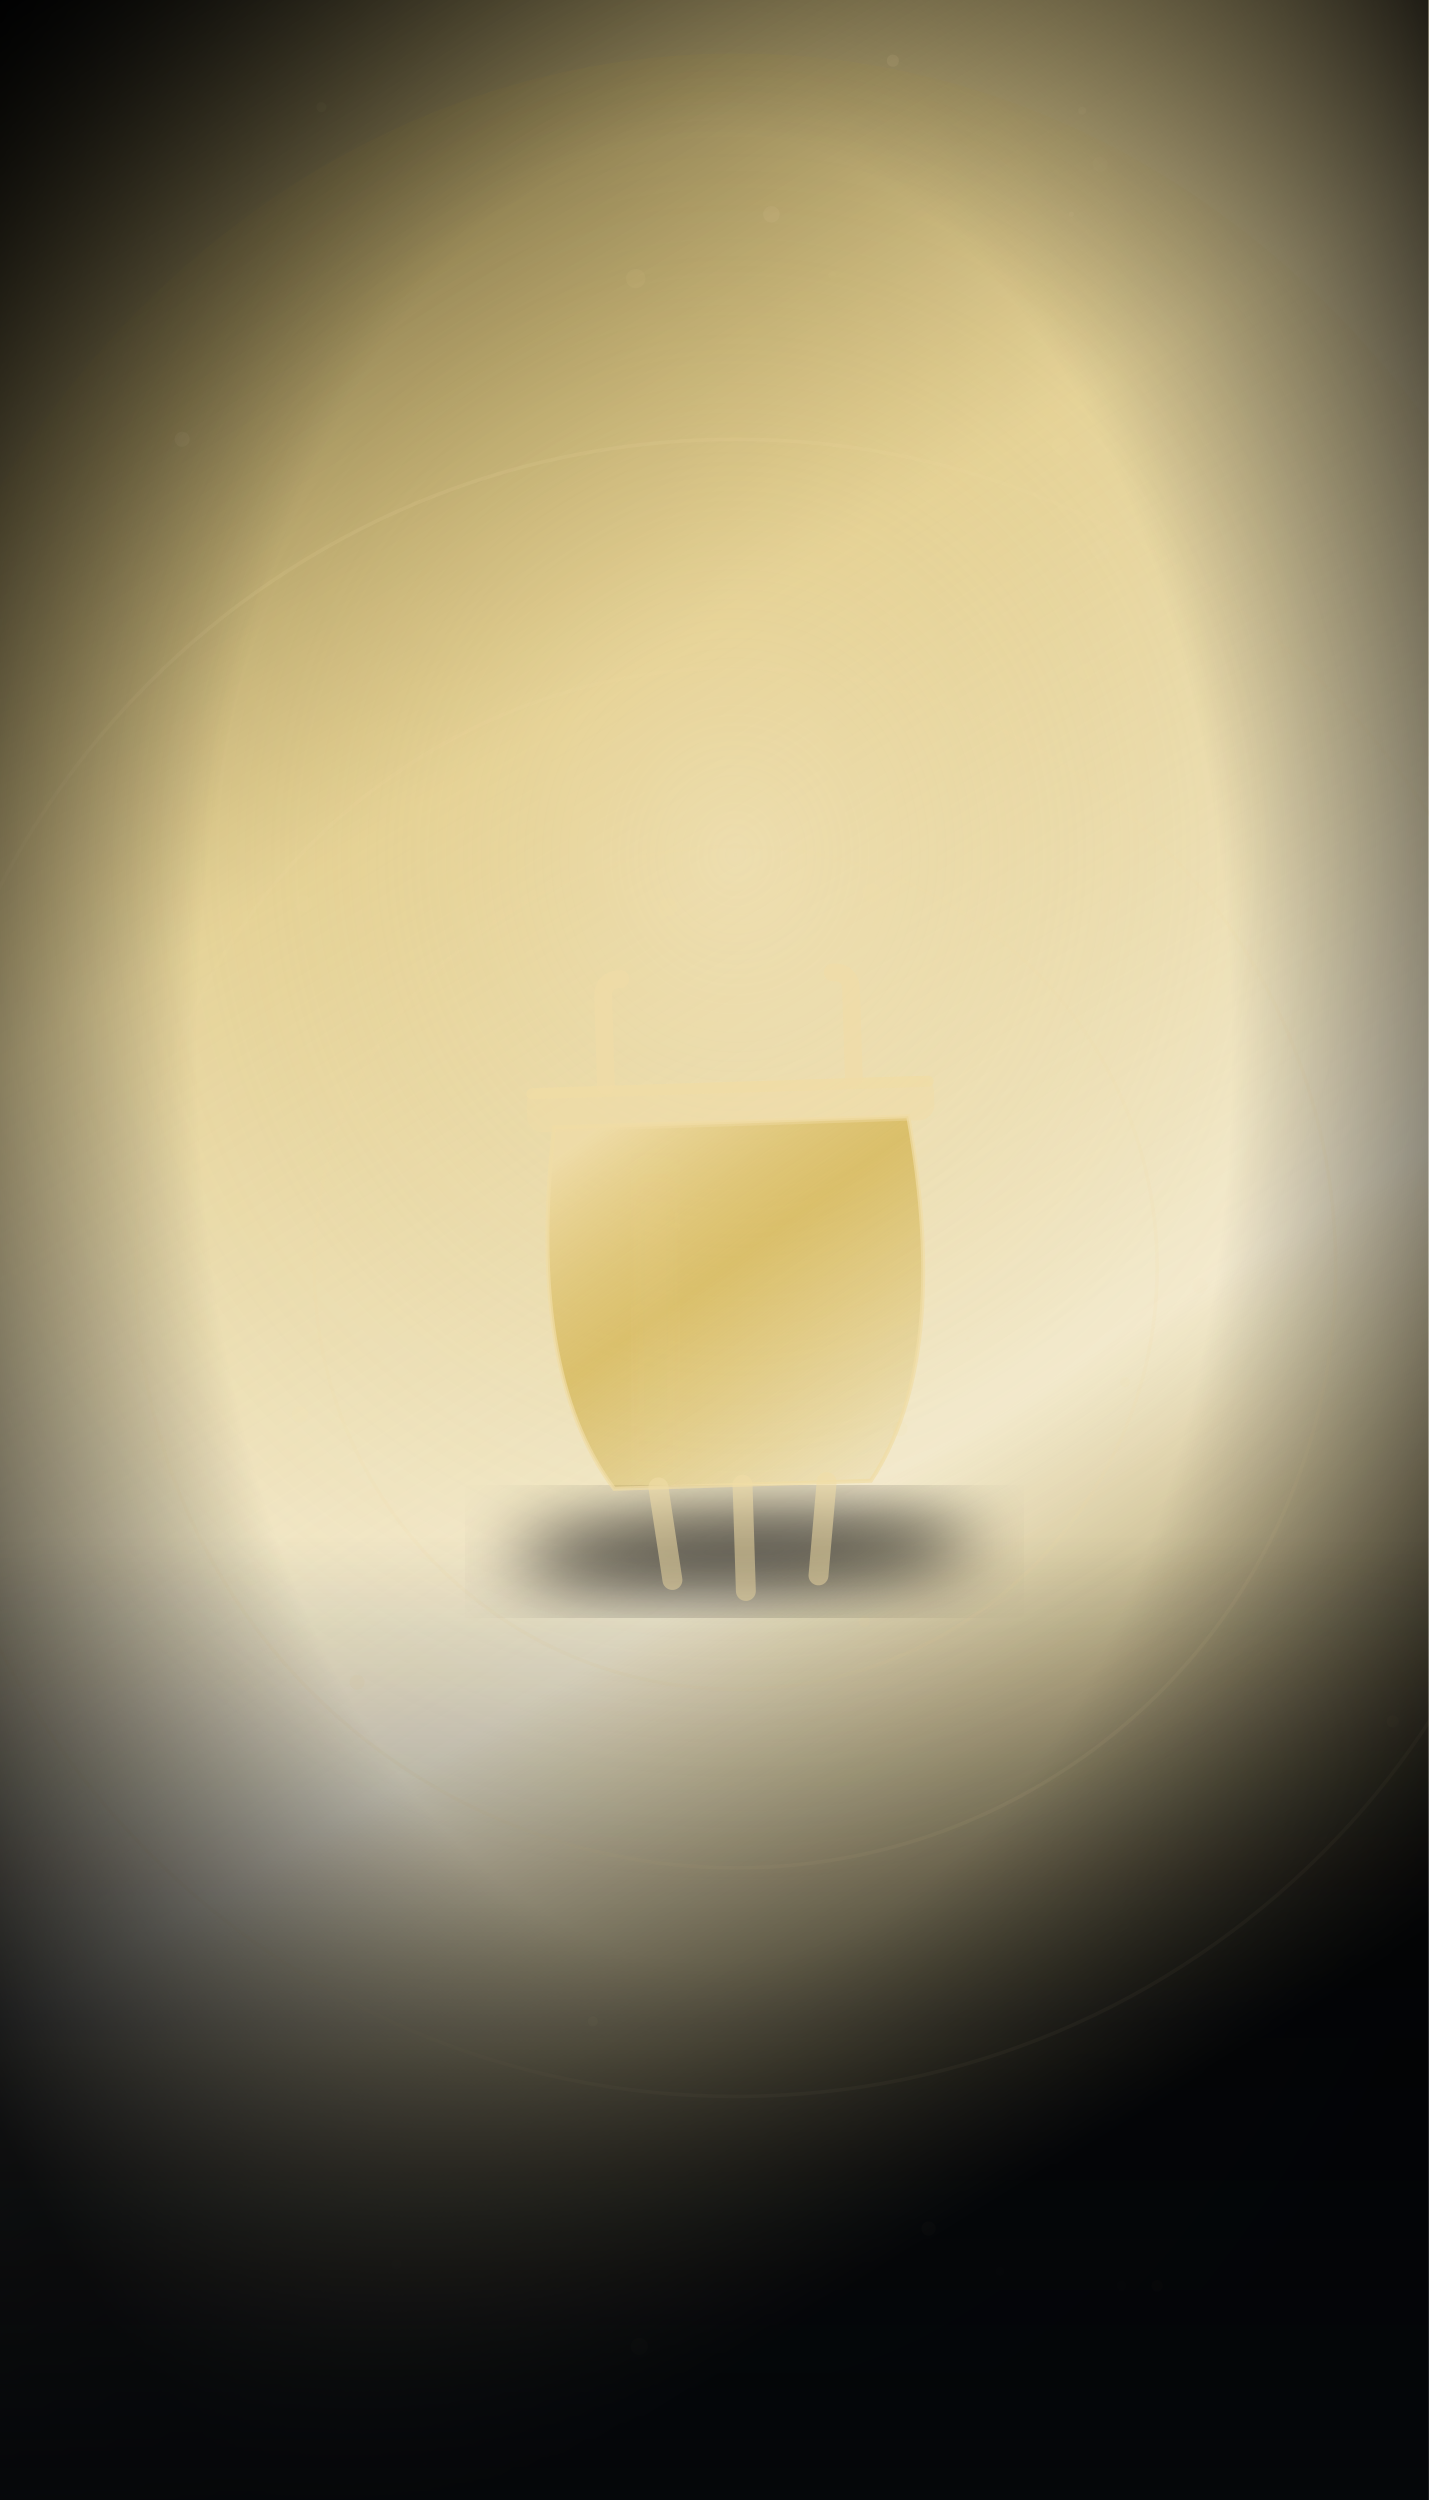
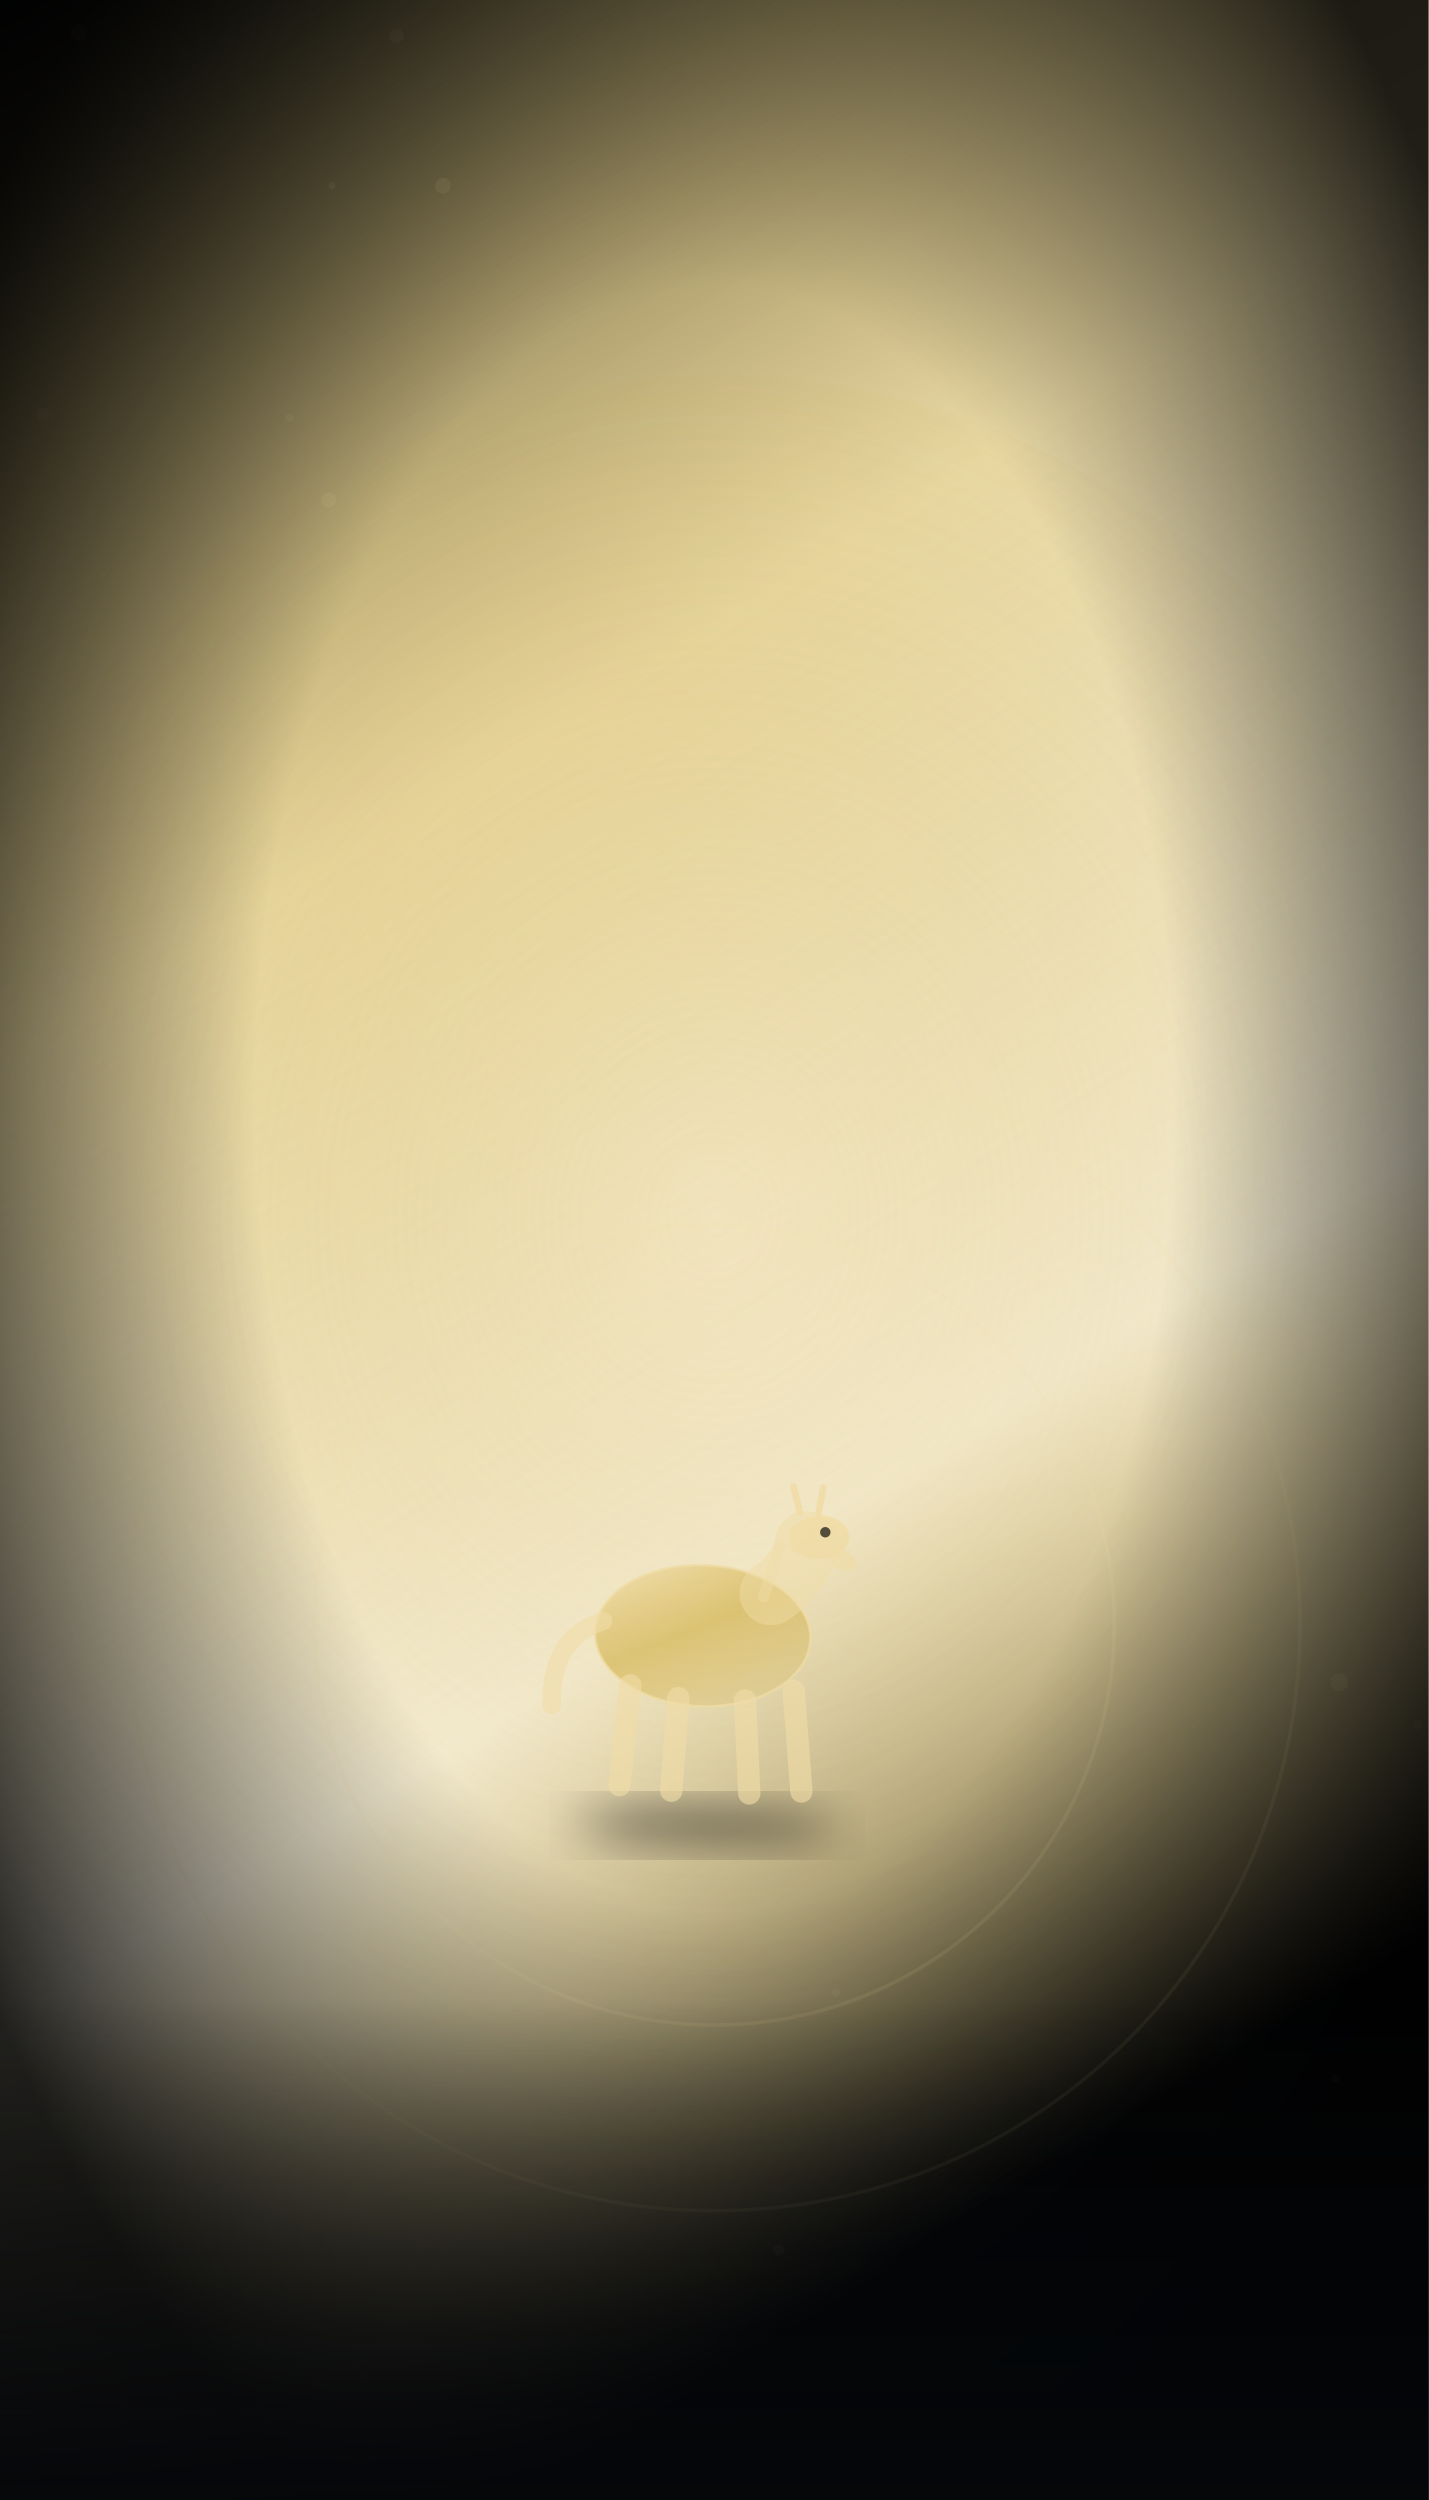
<svg xmlns="http://www.w3.org/2000/svg" viewBox="0 0 400 700" width="400" height="700">
  <defs>
    <linearGradient id="bg" x1="0" y1="0" x2="0.35" y2="1">
      <stop offset="0%" stop-color="#05070a" />
      <stop offset="38%" stop-color="rgba(201,162,39,0.42)" />
      <stop offset="72%" stop-color="rgba(201,162,39,0.16)" />
      <stop offset="100%" stop-color="#040506" />
    </linearGradient>
-     <radialGradient id="glow" cx="50%" cy="40%" r="52%">
-       <stop offset="0%" stop-color="rgba(240,220,166,0.34)" />
-       <stop offset="58%" stop-color="rgba(201,162,39,0.1)" />
+     <radialGradient id="glow" cx="50%" cy="42%" r="48%">
+       <stop offset="0%" stop-color="rgba(240,220,166,0.3)" />
+       <stop offset="60%" stop-color="rgba(201,162,39,0.1)" />
      <stop offset="100%" stop-color="rgba(201,162,39,0)" />
    </radialGradient>
    <linearGradient id="vessel" x1="0.15" y1="0" x2="0.85" y2="1">
-       <stop offset="0%" stop-color="rgba(240,220,166,0.72)" />
-       <stop offset="42%" stop-color="rgba(201,162,39,0.52)" />
+       <stop offset="0%" stop-color="rgba(240,220,166,0.7)" />
+       <stop offset="45%" stop-color="rgba(201,162,39,0.5)" />
      <stop offset="100%" stop-color="rgba(201,162,39,0.1)" />
    </linearGradient>
-     <radialGradient id="vig" cx="50%" cy="42%" r="66%">
-       <stop offset="55%" stop-color="rgba(0,0,0,0)" />
-       <stop offset="100%" stop-color="rgba(0,0,0,0.88)" />
+     <radialGradient id="vig" cx="50%" cy="44%" r="62%">
+       <stop offset="52%" stop-color="rgba(0,0,0,0)" />
+       <stop offset="100%" stop-color="rgba(0,0,0,0.86)" />
    </radialGradient>
    <filter id="soft">
-       <feGaussianBlur stdDeviation="16" />
+       <feGaussianBlur stdDeviation="14" />
    </filter>
    <linearGradient id="fade" x1="0" y1="0" x2="0" y2="1">
      <stop offset="0%" stop-color="rgba(5,7,10,0)" />
      <stop offset="100%" stop-color="rgba(5,7,10,0.96)" />
    </linearGradient>
  </defs>
  <rect width="400" height="700" fill="url(#bg)" />
-   <ellipse cx="206" cy="295" rx="250" ry="280" fill="url(#glow)" />
-   <circle cx="273" cy="108" r="1.2" fill="rgba(240,220,166,0.04)" />
-   <circle cx="100" cy="471" r="2.1" fill="rgba(240,220,166,0.13)" />
-   <circle cx="187" cy="254" r="2.6" fill="rgba(240,220,166,0.1)" />
-   <circle cx="178" cy="78" r="2.7" fill="rgba(240,220,166,0.05)" />
-   <circle cx="233" cy="203" r="2.1" fill="rgba(240,220,166,0.09)" />
-   <circle cx="315" cy="387" r="1.4" fill="rgba(240,220,166,0.12)" />
-   <circle cx="308" cy="154" r="2.6" fill="rgba(240,220,166,0.06)" />
-   <circle cx="260" cy="624" r="2.0" fill="rgba(240,220,166,0.08)" />
-   <circle cx="324" cy="640" r="1.6" fill="rgba(240,220,166,0.11)" />
-   <circle cx="51" cy="123" r="2.1" fill="rgba(240,220,166,0.09)" />
-   <circle cx="142" cy="322" r="1.4" fill="rgba(240,220,166,0.08)" />
-   <circle cx="233" cy="77" r="1.0" fill="rgba(240,220,166,0.04)" />
-   <circle cx="154" cy="246" r="1.0" fill="rgba(240,220,166,0.04)" />
-   <circle cx="250" cy="17" r="1.7" fill="rgba(240,220,166,0.13)" />
-   <circle cx="177" cy="188" r="2.2" fill="rgba(240,220,166,0.04)" />
-   <circle cx="252" cy="400" r="2.1" fill="rgba(240,220,166,0.11)" />
-   <circle cx="271" cy="375" r="0.7" fill="rgba(240,220,166,0.08)" />
-   <circle cx="308" cy="46" r="2.1" fill="rgba(240,220,166,0.05)" />
-   <circle cx="242" cy="454" r="1.6" fill="rgba(240,220,166,0.1)" />
-   <circle cx="253" cy="369" r="2.3" fill="rgba(240,220,166,0.05)" />
-   <circle cx="205" cy="500" r="1.0" fill="rgba(240,220,166,0.04)" />
-   <circle cx="164" cy="352" r="1.0" fill="rgba(240,220,166,0.06)" />
-   <circle cx="303" cy="31" r="1.1" fill="rgba(240,220,166,0.1)" />
-   <circle cx="398" cy="334" r="2.1" fill="rgba(240,220,166,0.05)" />
-   <circle cx="193" cy="408" r="0.6" fill="rgba(240,220,166,0.08)" />
-   <circle cx="280" cy="636" r="1.2" fill="rgba(240,220,166,0.06)" />
-   <circle cx="216" cy="60" r="2.3" fill="rgba(240,220,166,0.09)" />
-   <circle cx="267" cy="695" r="1.4" fill="rgba(240,220,166,0.08)" />
-   <circle cx="297" cy="125" r="2.5" fill="rgba(240,220,166,0.05)" />
-   <circle cx="111" cy="634" r="1.4" fill="rgba(240,220,166,0.08)" />
-   <circle cx="90" cy="30" r="1.4" fill="rgba(240,220,166,0.04)" />
-   <circle cx="166" cy="566" r="1.4" fill="rgba(240,220,166,0.12)" />
-   <circle cx="300" cy="60" r="0.7" fill="rgba(240,220,166,0.13)" />
-   <circle cx="314" cy="640" r="1.4" fill="rgba(240,220,166,0.06)" />
-   <circle cx="179" cy="657" r="2.4" fill="rgba(240,220,166,0.12)" />
-   <circle cx="336" cy="360" r="2.2" fill="rgba(240,220,166,0.06)" />
-   <circle cx="304" cy="188" r="2.2" fill="rgba(240,220,166,0.07)" />
-   <circle cx="390" cy="482" r="1.7" fill="rgba(240,220,166,0.05)" />
-   <circle cx="244" cy="250" r="2.6" fill="rgba(240,220,166,0.1)" />
-   <circle cx="397" cy="49" r="1.3" fill="rgba(240,220,166,0.1)" />
-   <circle cx="44" cy="376" r="1.0" fill="rgba(240,220,166,0.06)" />
-   <circle cx="119" cy="690" r="0.6" fill="rgba(240,220,166,0.12)" />
-   <circle cx="250" cy="174" r="1.6" fill="rgba(240,220,166,0.06)" />
-   <circle cx="202" cy="286" r="1.2" fill="rgba(240,220,166,0.08)" />
-   <circle cx="85" cy="253" r="2.3" fill="rgba(240,220,166,0.08)" />
-   <circle cx="84" cy="396" r="2.3" fill="rgba(240,220,166,0.1)" />
-   <g fill="none" stroke="rgba(240,220,166,0.13)" stroke-width="1">
-     <circle cx="206" cy="355" r="118" />
-     <circle cx="206" cy="355" r="168" />
-     <circle cx="206" cy="355" r="232" />
+   <ellipse cx="200" cy="385" rx="240" ry="280" fill="url(#glow)" />
+   <circle cx="397" cy="483" r="1.3" fill="rgba(240,220,166,0.07)" />
+   <circle cx="262" cy="249" r="0.7" fill="rgba(240,220,166,0.12)" />
+   <circle cx="93" cy="52" r="1.0" fill="rgba(240,220,166,0.1)" />
+   <circle cx="291" cy="359" r="2.5" fill="rgba(240,220,166,0.04)" />
+   <circle cx="306" cy="354" r="2.4" fill="rgba(240,220,166,0.05)" />
+   <circle cx="241" cy="269" r="1.1" fill="rgba(240,220,166,0.04)" />
+   <circle cx="81" cy="117" r="1.1" fill="rgba(240,220,166,0.09)" />
+   <circle cx="368" cy="123" r="1.7" fill="rgba(240,220,166,0.11)" />
+   <circle cx="22" cy="9" r="2.3" fill="rgba(240,220,166,0.08)" />
+   <circle cx="82" cy="444" r="2.2" fill="rgba(240,220,166,0.05)" />
+   <circle cx="207" cy="419" r="0.9" fill="rgba(240,220,166,0.04)" />
+   <circle cx="111" cy="10" r="2.0" fill="rgba(240,220,166,0.06)" />
+   <circle cx="389" cy="196" r="2.2" fill="rgba(240,220,166,0.12)" />
+   <circle cx="12" cy="116" r="1.8" fill="rgba(240,220,166,0.07)" />
+   <circle cx="220" cy="196" r="1.0" fill="rgba(240,220,166,0.08)" />
+   <circle cx="124" cy="52" r="2.2" fill="rgba(240,220,166,0.11)" />
+   <circle cx="231" cy="411" r="1.3" fill="rgba(240,220,166,0.05)" />
+   <circle cx="311" cy="119" r="2.1" fill="rgba(240,220,166,0.12)" />
+   <circle cx="102" cy="230" r="2.0" fill="rgba(240,220,166,0.04)" />
+   <circle cx="230" cy="158" r="0.8" fill="rgba(240,220,166,0.04)" />
+   <circle cx="92" cy="140" r="2.1" fill="rgba(240,220,166,0.1)" />
+   <circle cx="383" cy="331" r="1.7" fill="rgba(240,220,166,0.04)" />
+   <circle cx="383" cy="6" r="0.7" fill="rgba(240,220,166,0.12)" />
+   <circle cx="102" cy="666" r="1.6" fill="rgba(240,220,166,0.07)" />
+   <circle cx="102" cy="518" r="0.8" fill="rgba(240,220,166,0.05)" />
+   <circle cx="374" cy="582" r="1.2" fill="rgba(240,220,166,0.09)" />
+   <circle cx="70" cy="642" r="2.0" fill="rgba(240,220,166,0.11)" />
+   <circle cx="102" cy="377" r="1.9" fill="rgba(240,220,166,0.1)" />
+   <circle cx="13" cy="585" r="1.9" fill="rgba(240,220,166,0.11)" />
+   <circle cx="13" cy="581" r="0.7" fill="rgba(240,220,166,0.05)" />
+   <circle cx="348" cy="300" r="1.0" fill="rgba(240,220,166,0.07)" />
+   <circle cx="380" cy="192" r="2.2" fill="rgba(240,220,166,0.08)" />
+   <circle cx="375" cy="471" r="2.5" fill="rgba(240,220,166,0.12)" />
+   <circle cx="386" cy="178" r="2.4" fill="rgba(240,220,166,0.09)" />
+   <circle cx="29" cy="161" r="0.7" fill="rgba(240,220,166,0.07)" />
+   <circle cx="104" cy="384" r="1.8" fill="rgba(240,220,166,0.06)" />
+   <circle cx="40" cy="200" r="1.7" fill="rgba(240,220,166,0.06)" />
+   <circle cx="43" cy="386" r="1.2" fill="rgba(240,220,166,0.05)" />
+   <circle cx="218" cy="630" r="1.6" fill="rgba(240,220,166,0.08)" />
+   <circle cx="234" cy="558" r="1.2" fill="rgba(240,220,166,0.05)" />
+   <circle cx="322" cy="122" r="0.8" fill="rgba(240,220,166,0.07)" />
+   <circle cx="225" cy="348" r="2.0" fill="rgba(240,220,166,0.05)" />
+   <g fill="none" stroke="rgba(240,220,166,0.12)" stroke-width="1">
+     <circle cx="200" cy="455" r="112" />
+     <circle cx="200" cy="455" r="164" />
  </g>
-   <g transform="translate(206 355) rotate(-1.8) scale(0.62)">
-     <ellipse cx="0" cy="128" rx="104" ry="18" fill="rgba(0,0,0,0.72)" filter="url(#soft)" />
-     <path d="M-80 -66 Q-96 44 -58 98 L58 98 Q96 44 80 -66 Z" fill="url(#vessel)" />
-     <path d="M-80 -66 Q-96 44 -58 98 L58 98 Q96 44 80 -66 Z" fill="none" stroke="rgba(240,220,166,0.72)" stroke-width="1.8" />
-     <path d="M-40 -40 Q-30 30 -34 86" fill="none" stroke="rgba(240,220,166,0.38)" stroke-width="7" stroke-linecap="round" filter="url(#soft)" />
-     <rect x="-92" y="-84" width="184" height="20" rx="7" fill="rgba(240,220,166,0.42)" />
-     <rect x="-92" y="-84" width="184" height="5" rx="2.5" fill="rgba(240,220,166,0.72)" />
-     <path d="M-56 -84 L-56 -124 Q-56 -132 -48 -132 M56 -84 L56 -124 Q56 -132 48 -132" fill="none" stroke="rgba(240,220,166,0.62)" stroke-width="8" stroke-linecap="round" />
-     <path d="M-38 98 L-33 140 M38 98 L33 140 M0 98 L0 146" stroke="rgba(240,220,166,0.55)" stroke-width="9" stroke-linecap="round" />
+   <g transform="translate(200 455) rotate(2) scale(0.52)">
+     <ellipse cx="0" cy="108" rx="70" ry="10" fill="rgba(0,0,0,0.6)" filter="url(#soft)" />
+     <ellipse cx="-6" cy="6" rx="58" ry="38" fill="url(#vessel)" stroke="rgba(240,220,166,0.72)" stroke-width="1.4" />
+     <path d="M30 -18 Q46 -30 48 -46" fill="none" stroke="#f0dca6" stroke-width="34" stroke-linecap="round" opacity="0.5" />
+     <path d="M38 -52 Q52 -66 66 -58 Q76 -50 66 -40 Q52 -34 40 -42 Z" fill="#f0dca6" opacity="0.85" />
+     <path d="M64 -44 Q74 -42 76 -34 Q70 -30 62 -34 Z" fill="#f0dca6" opacity="0.7" />
+     <circle cx="58" cy="-52" r="2.8" fill="rgba(0,0,0,0.65)" />
+     <path d="M44 -62 L40 -76 M54 -62 L56 -76" stroke="#f0dca6" stroke-width="3.6" stroke-linecap="round" opacity="0.85" />
+     <path d="M34 -44 L26 -16" stroke="#f0dca6" stroke-width="6" stroke-linecap="round" opacity="0.45" />
+     <path d="M-60 0 Q-88 10 -86 46" fill="none" stroke="#f0dca6" stroke-width="10" stroke-linecap="round" opacity="0.6" />
+     <path d="M-44 34 L-48 88 M-18 40 L-20 90 M18 40 L22 90 M44 34 L50 88" stroke="#f0dca6" stroke-width="12" stroke-linecap="round" opacity="0.62" />
  </g>
  <rect width="400" height="700" fill="url(#vig)" />
-   <rect y="430" width="400" height="270" fill="url(#fade)" />
+   <rect y="560" width="400" height="140" fill="url(#fade)" />
</svg>
